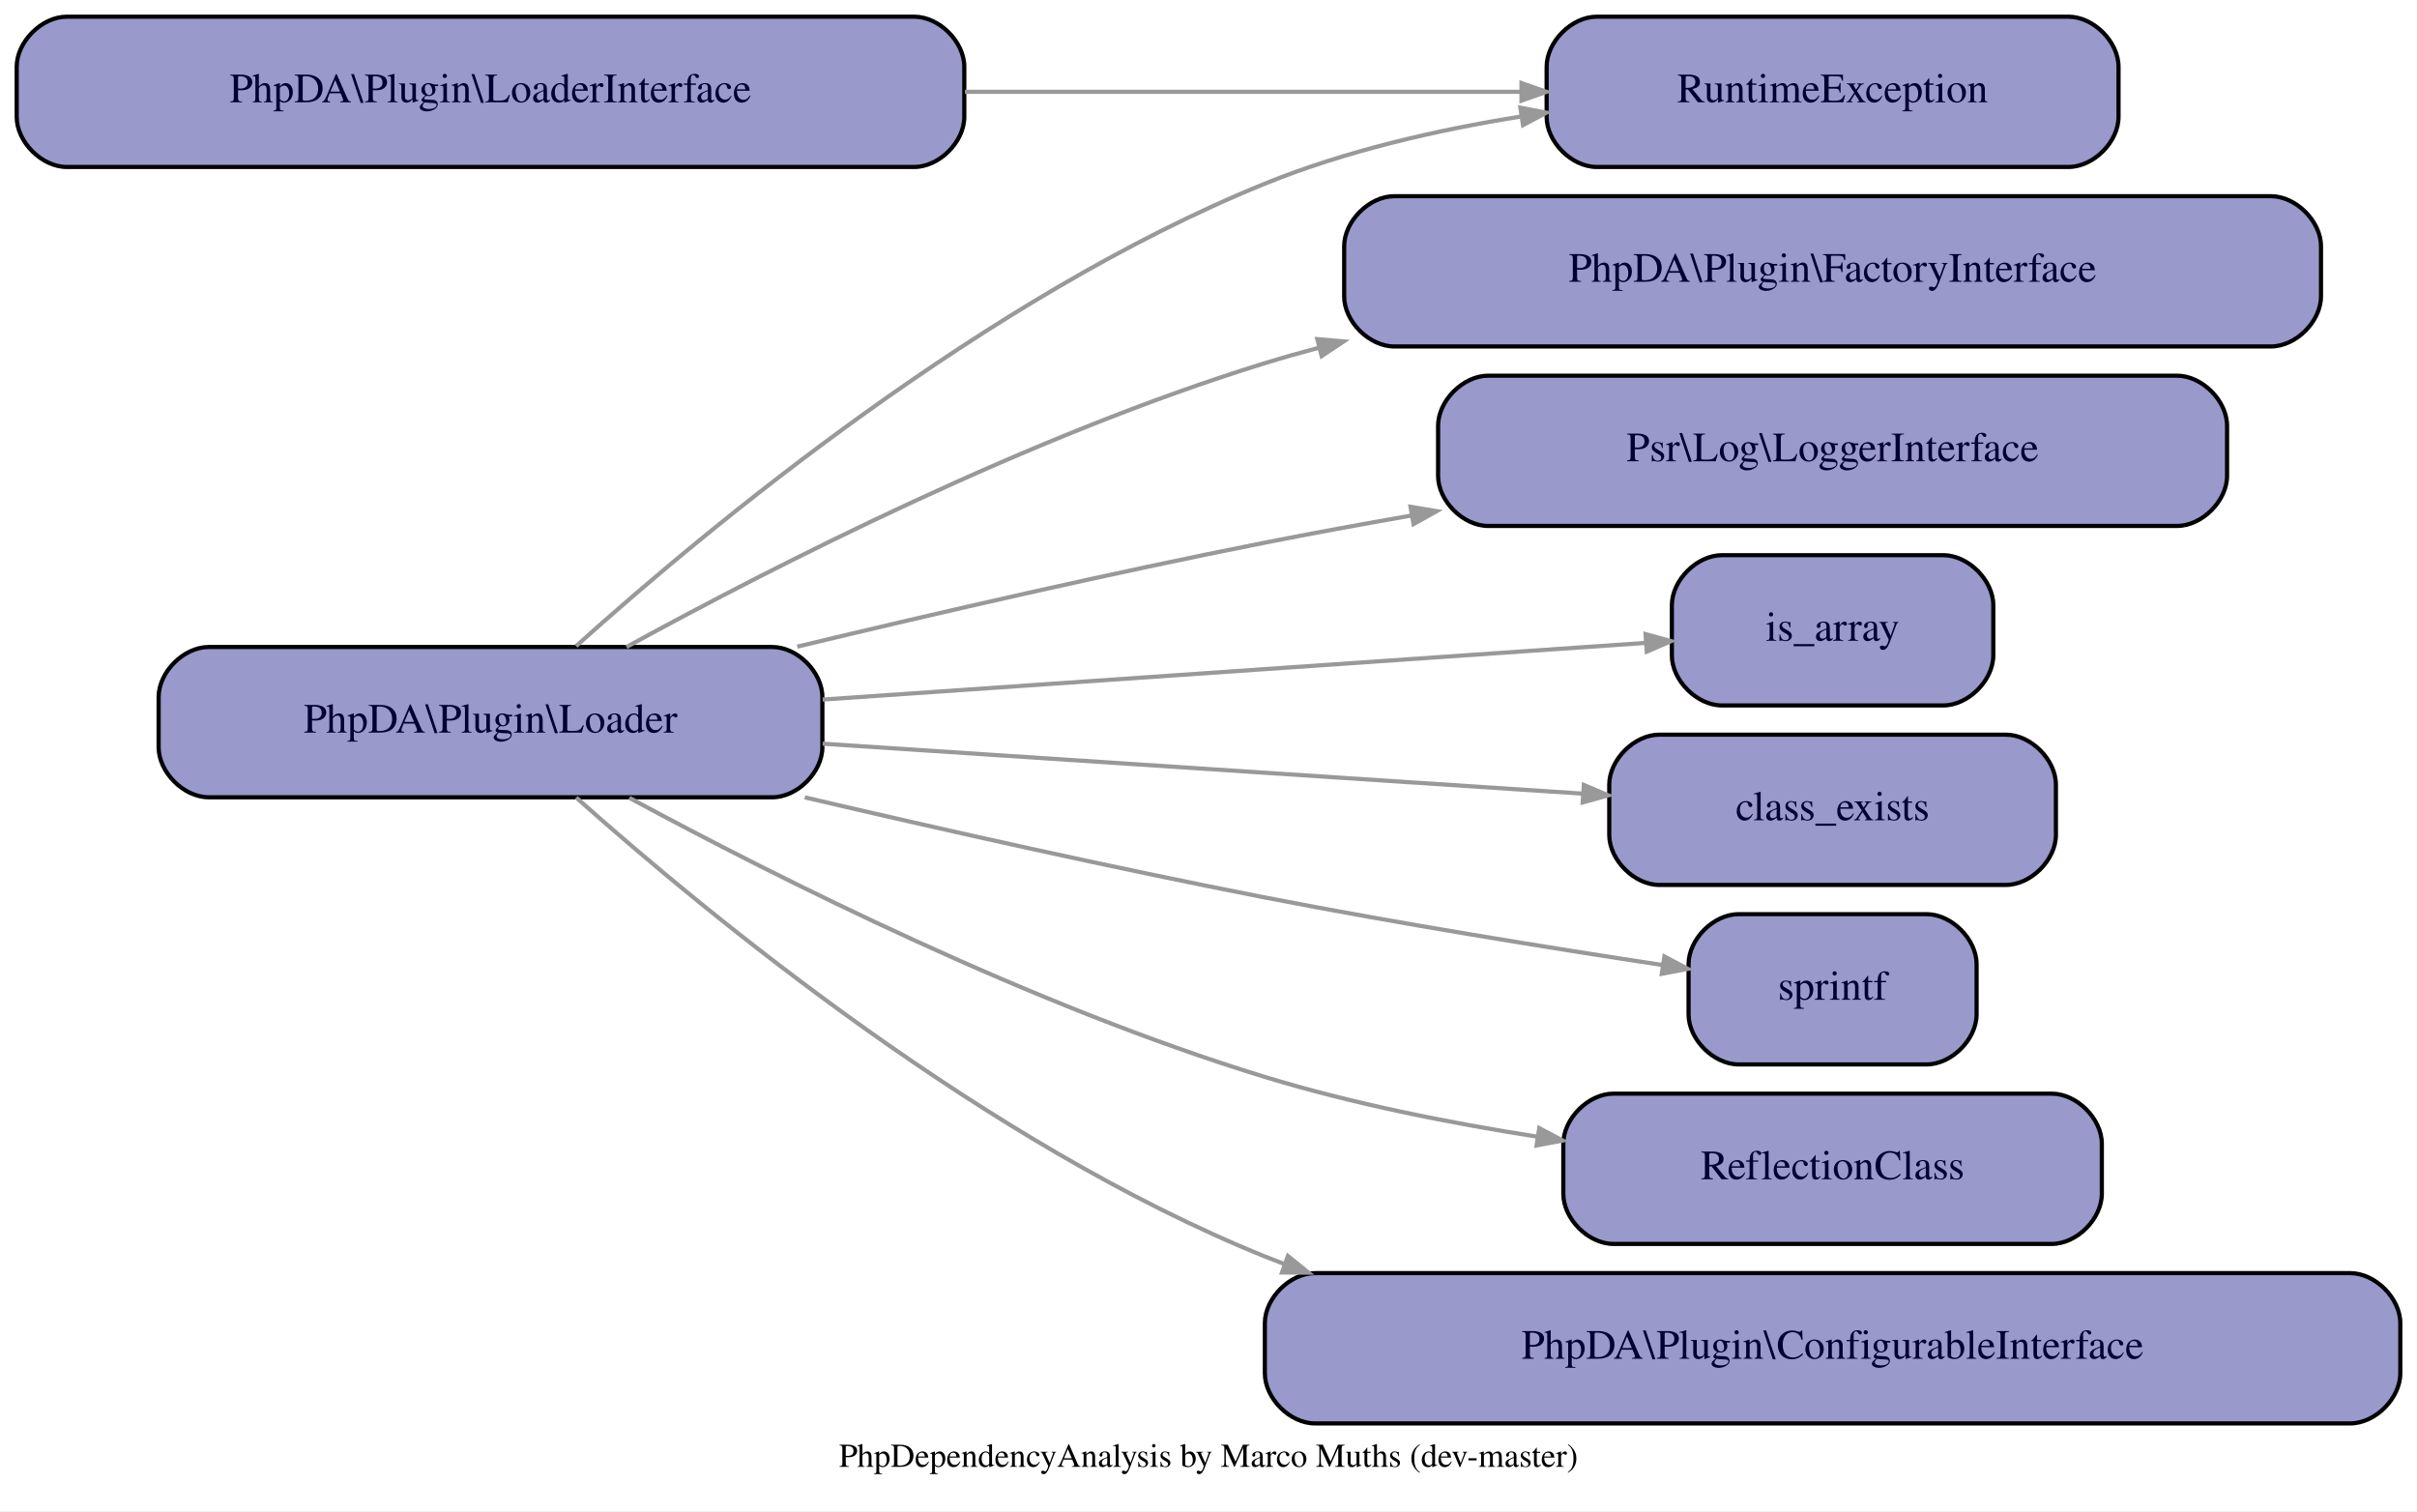
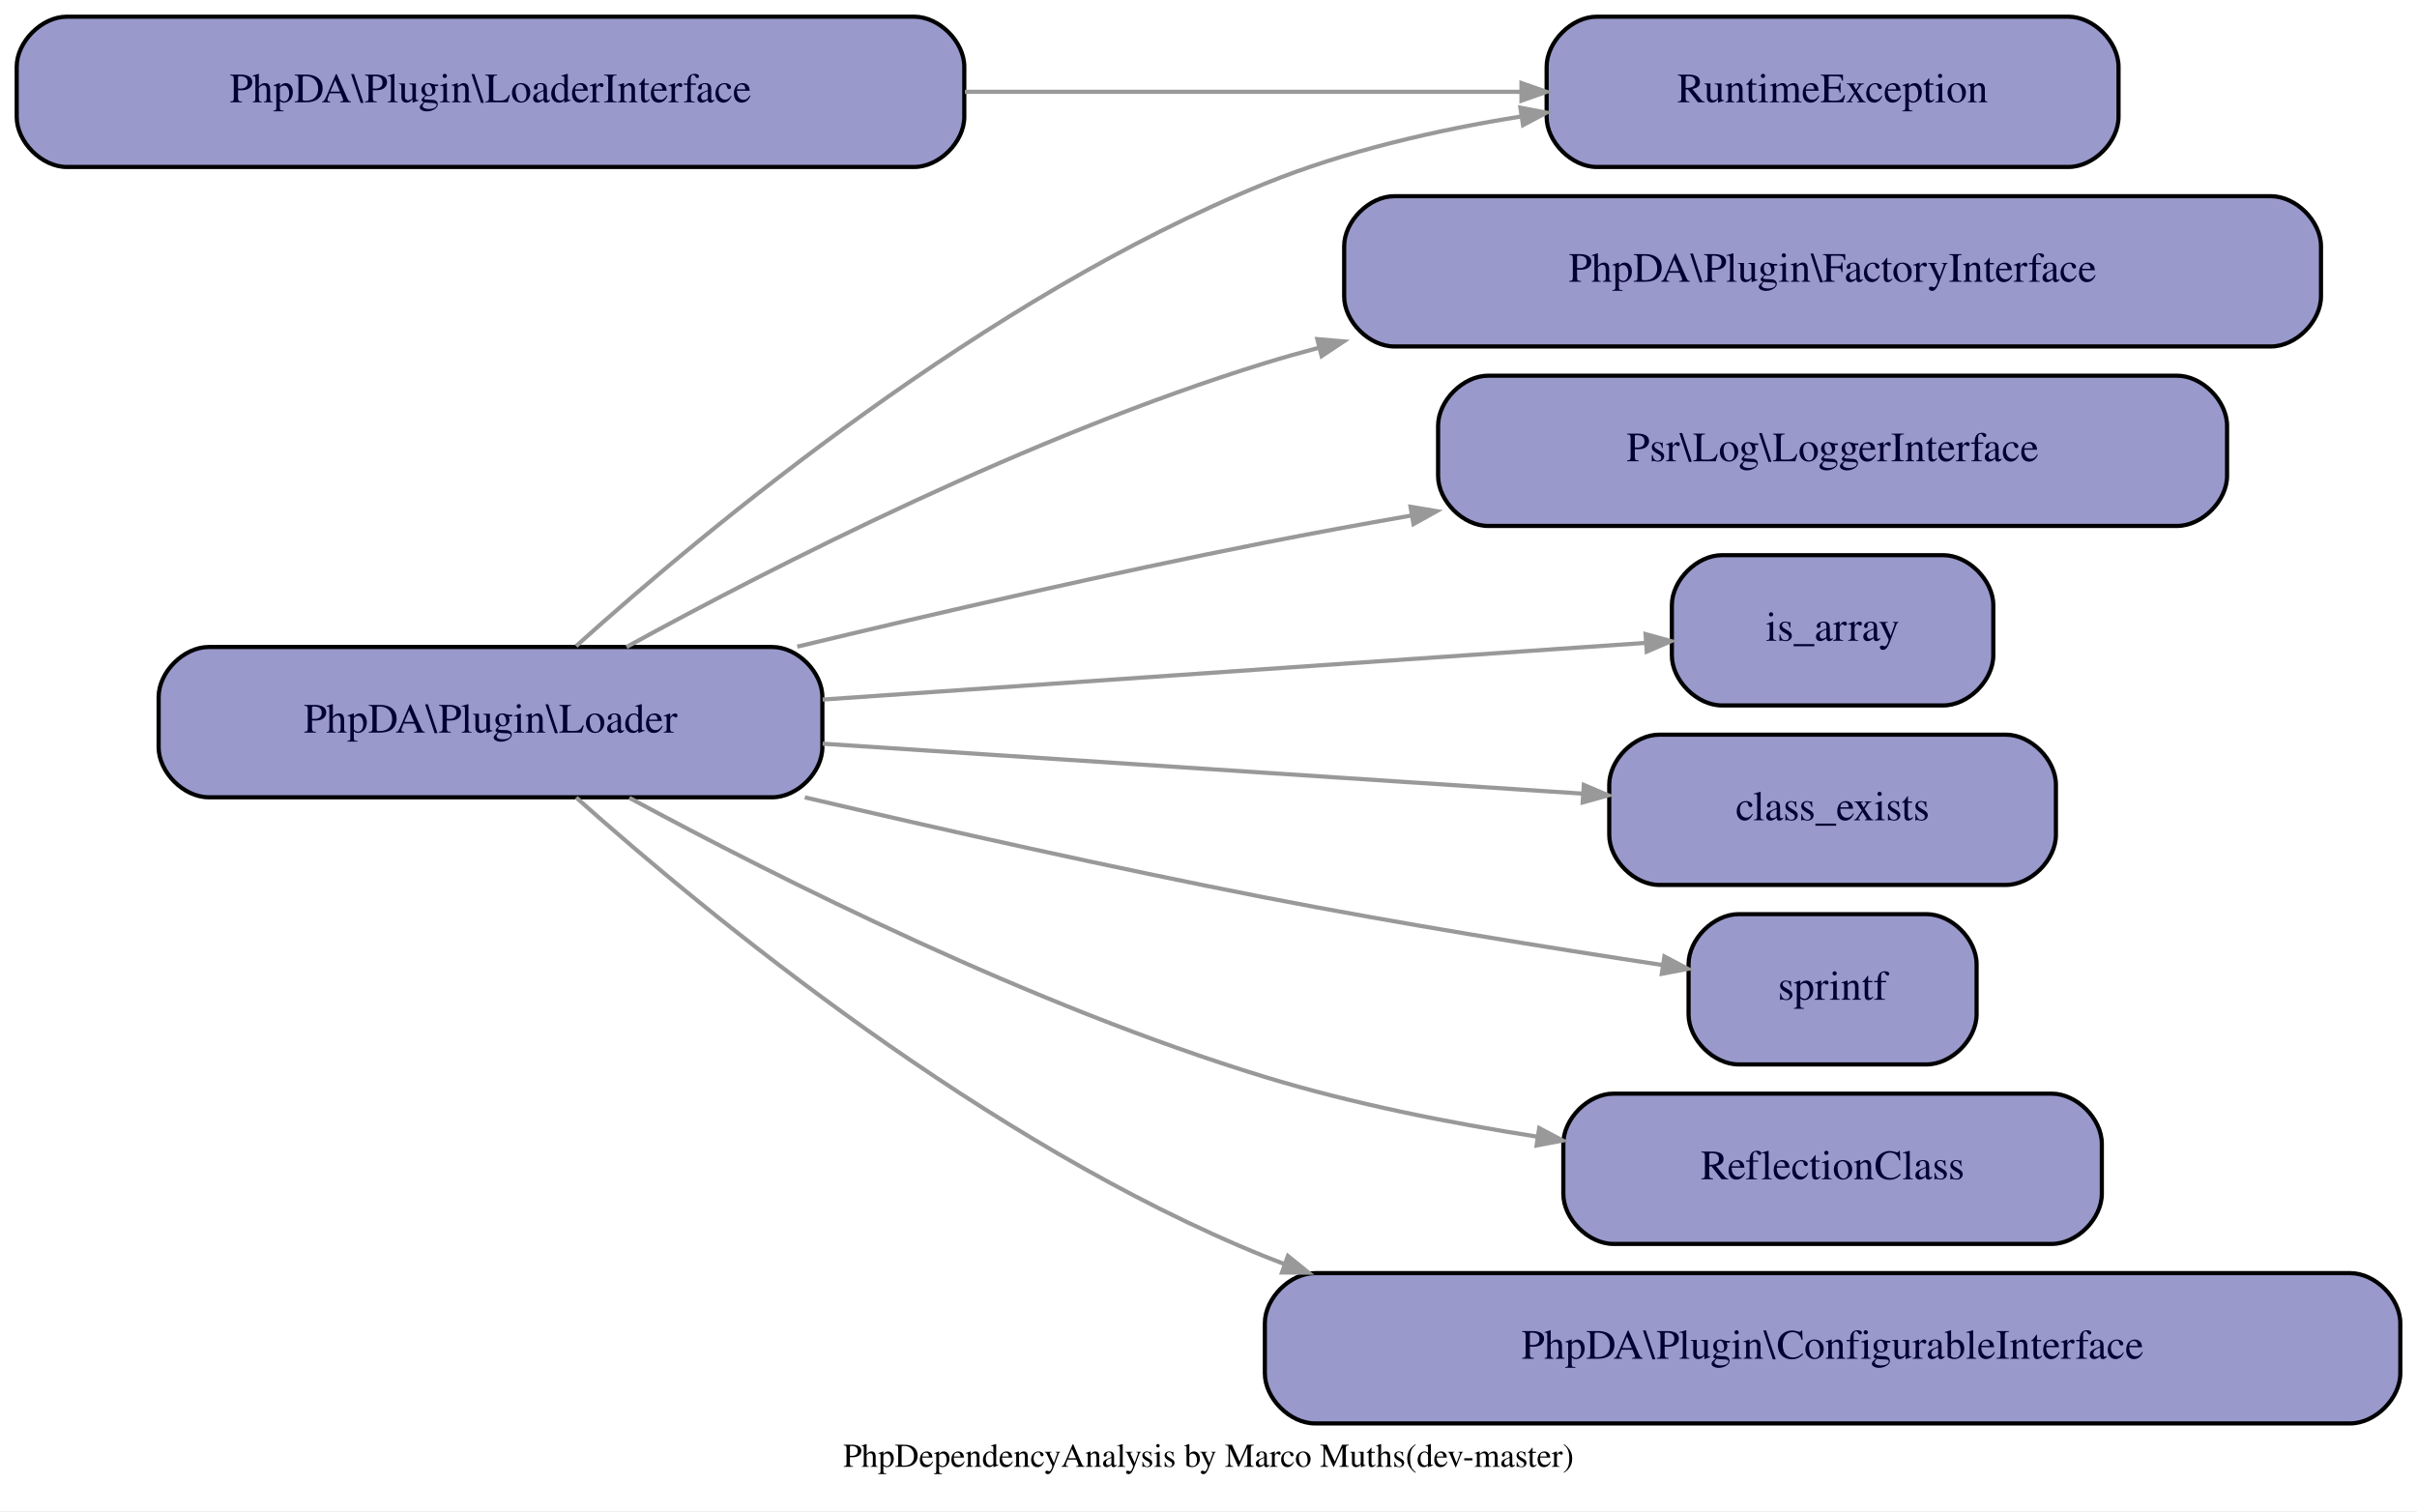
<svg xmlns="http://www.w3.org/2000/svg" width="579pt" height="362pt" viewBox="0.00 0.00 579.00 362.00">
  <g id="graph0" class="graph" transform="scale(1 1) rotate(0) translate(4 358)">
    <polygon fill="white" stroke="none" points="-4,4 -4,-358 575,-358 575,4 -4,4" />
-     <text text-anchor="middle" x="285.5" y="-6.6" font-family="Times,serif" font-size="8.00">PhpDependencyAnalysis by Marco Muths (dev-master)</text>
+     <text text-anchor="middle" x="285.5" y="-6.6" font-family="Times,serif" font-size="8.00">PhpDependencyAnalysis by Marco Muths(dev-master)</text>
    <g id="node1" class="node">
      <path fill="#9999cc" stroke="black" d="M215,-354C215,-354 12,-354 12,-354 6,-354 0,-348 0,-342 0,-342 0,-330 0,-330 0,-324 6,-318 12,-318 12,-318 215,-318 215,-318 221,-318 227,-324 227,-330 227,-330 227,-342 227,-342 227,-348 221,-354 215,-354" />
      <text text-anchor="middle" x="113.5" y="-333.5" font-family="Times,serif" font-size="10.00" fill="#000033">PhpDA\Plugin\LoaderInterface</text>
    </g>
    <g id="node2" class="node">
      <path fill="#9999cc" stroke="black" d="M491.5,-354C491.5,-354 378.5,-354 378.5,-354 372.5,-354 366.5,-348 366.5,-342 366.5,-342 366.5,-330 366.5,-330 366.5,-324 372.5,-318 378.5,-318 378.5,-318 491.5,-318 491.5,-318 497.5,-318 503.5,-324 503.5,-330 503.5,-330 503.5,-342 503.5,-342 503.5,-348 497.5,-354 491.5,-354" />
      <text text-anchor="middle" x="435" y="-333.5" font-family="Times,serif" font-size="10.00" fill="#000033">RuntimeException</text>
    </g>
    <g id="edge1" class="edge">
      <path fill="none" stroke="#999999" d="M227.144,-336C271.313,-336 320.758,-336 360.229,-336" />
      <polygon fill="#999999" stroke="#999999" points="360.476,-338.1 366.476,-336 360.476,-333.9 360.476,-338.1" />
    </g>
    <g id="node3" class="node">
      <path fill="#9999cc" stroke="black" d="M540,-311C540,-311 330,-311 330,-311 324,-311 318,-305 318,-299 318,-299 318,-287 318,-287 318,-281 324,-275 330,-275 330,-275 540,-275 540,-275 546,-275 552,-281 552,-287 552,-287 552,-299 552,-299 552,-305 546,-311 540,-311" />
      <text text-anchor="middle" x="435" y="-290.5" font-family="Times,serif" font-size="10.00" fill="#000033">PhpDA\Plugin\FactoryInterface</text>
    </g>
    <g id="node4" class="node">
      <path fill="#9999cc" stroke="black" d="M181,-203C181,-203 46,-203 46,-203 40,-203 34,-197 34,-191 34,-191 34,-179 34,-179 34,-173 40,-167 46,-167 46,-167 181,-167 181,-167 187,-167 193,-173 193,-179 193,-179 193,-191 193,-191 193,-197 187,-203 181,-203" />
      <text text-anchor="middle" x="113.5" y="-182.5" font-family="Times,serif" font-size="10.00" fill="#000033">PhpDA\Plugin\Loader</text>
    </g>
    <g id="edge6" class="edge">
      <path fill="none" stroke="#999999" d="M134.003,-203.216C165.85,-231.836 232.192,-286.861 299,-314 318.223,-321.809 340.051,-326.85 360.465,-330.103" />
      <polygon fill="#999999" stroke="#999999" points="360.218,-332.19 366.466,-331.015 360.849,-328.037 360.218,-332.19" />
    </g>
    <g id="edge3" class="edge">
      <path fill="none" stroke="#999999" d="M146.089,-203.01C182.003,-222.695 242.936,-253.727 299,-271 303.213,-272.298 307.524,-273.523 311.898,-274.68" />
      <polygon fill="#999999" stroke="#999999" points="311.564,-276.762 317.897,-276.214 312.605,-272.693 311.564,-276.762" />
    </g>
    <g id="node5" class="node">
      <path fill="#9999cc" stroke="black" d="M517.5,-268C517.5,-268 352.5,-268 352.5,-268 346.5,-268 340.5,-262 340.5,-256 340.5,-256 340.5,-244 340.5,-244 340.5,-238 346.5,-232 352.5,-232 352.5,-232 517.5,-232 517.5,-232 523.5,-232 529.5,-238 529.5,-244 529.5,-244 529.5,-256 529.5,-256 529.5,-262 523.5,-268 517.5,-268" />
      <text text-anchor="middle" x="435" y="-247.5" font-family="Times,serif" font-size="10.00" fill="#000033">Psr\Log\LoggerInterface</text>
    </g>
    <g id="edge2" class="edge">
      <path fill="none" stroke="#999999" d="M186.987,-203.086C220.896,-211.239 261.896,-220.662 299,-228 310.307,-230.236 322.18,-232.416 333.997,-234.479" />
      <polygon fill="#999999" stroke="#999999" points="333.899,-236.593 340.169,-235.547 334.615,-232.454 333.899,-236.593" />
    </g>
    <g id="node6" class="node">
      <path fill="#9999cc" stroke="black" d="M461.5,-225C461.5,-225 408.5,-225 408.5,-225 402.5,-225 396.5,-219 396.5,-213 396.5,-213 396.5,-201 396.5,-201 396.5,-195 402.5,-189 408.5,-189 408.5,-189 461.5,-189 461.5,-189 467.5,-189 473.5,-195 473.5,-201 473.5,-201 473.5,-213 473.5,-213 473.5,-219 467.5,-225 461.5,-225" />
      <text text-anchor="middle" x="435" y="-204.5" font-family="Times,serif" font-size="10.00" fill="#000033">is_array</text>
    </g>
    <g id="edge4" class="edge">
      <path fill="none" stroke="#999999" d="M193.068,-190.41C255.21,-194.689 339.675,-200.505 390.32,-203.992" />
      <polygon fill="#999999" stroke="#999999" points="390.195,-206.089 396.325,-204.406 390.483,-201.898 390.195,-206.089" />
    </g>
    <g id="node7" class="node">
      <path fill="#9999cc" stroke="black" d="M476.5,-182C476.5,-182 393.5,-182 393.5,-182 387.5,-182 381.5,-176 381.5,-170 381.5,-170 381.5,-158 381.5,-158 381.5,-152 387.5,-146 393.5,-146 393.5,-146 476.5,-146 476.5,-146 482.5,-146 488.5,-152 488.5,-158 488.5,-158 488.5,-170 488.5,-170 488.5,-176 482.5,-182 476.5,-182" />
      <text text-anchor="middle" x="435" y="-161.5" font-family="Times,serif" font-size="10.00" fill="#000033">class_exists</text>
    </g>
    <g id="edge5" class="edge">
      <path fill="none" stroke="#999999" d="M193.068,-179.836C249.351,-176.137 323.946,-171.234 375.14,-167.869" />
      <polygon fill="#999999" stroke="#999999" points="375.415,-169.955 381.264,-167.466 375.139,-165.764 375.415,-169.955" />
    </g>
    <g id="node8" class="node">
      <path fill="#9999cc" stroke="black" d="M457.5,-139C457.5,-139 412.5,-139 412.5,-139 406.5,-139 400.5,-133 400.5,-127 400.5,-127 400.5,-115 400.5,-115 400.5,-109 406.5,-103 412.5,-103 412.5,-103 457.5,-103 457.5,-103 463.5,-103 469.5,-109 469.5,-115 469.5,-115 469.5,-127 469.5,-127 469.5,-133 463.5,-139 457.5,-139" />
      <text text-anchor="middle" x="435" y="-118.5" font-family="Times,serif" font-size="10.00" fill="#000033">sprintf</text>
    </g>
    <g id="edge7" class="edge">
      <path fill="none" stroke="#999999" d="M188.786,-166.98C222.348,-159.125 262.566,-150.109 299,-143 330.961,-136.764 367.417,-130.896 394.382,-126.792" />
      <polygon fill="#999999" stroke="#999999" points="394.713,-128.866 400.332,-125.891 394.085,-124.713 394.713,-128.866" />
    </g>
    <g id="node9" class="node">
      <path fill="#9999cc" stroke="black" d="M487.5,-96C487.5,-96 382.5,-96 382.5,-96 376.5,-96 370.5,-90 370.5,-84 370.5,-84 370.5,-72 370.5,-72 370.5,-66 376.5,-60 382.5,-60 382.5,-60 487.5,-60 487.5,-60 493.5,-60 499.5,-66 499.5,-72 499.5,-72 499.5,-84 499.5,-84 499.5,-90 493.5,-96 487.5,-96" />
      <text text-anchor="middle" x="435" y="-75.5" font-family="Times,serif" font-size="10.00" fill="#000033">ReflectionClass</text>
    </g>
    <g id="edge8" class="edge">
      <path fill="none" stroke="#999999" d="M146.77,-166.862C182.792,-147.403 243.351,-117.009 299,-100 319.862,-93.624 343.135,-88.991 364.403,-85.671" />
      <polygon fill="#999999" stroke="#999999" points="364.727,-87.746 370.344,-84.769 364.097,-83.593 364.727,-87.746" />
    </g>
    <g id="node10" class="node">
      <path fill="#9999cc" stroke="black" d="M559,-53C559,-53 311,-53 311,-53 305,-53 299,-47 299,-41 299,-41 299,-29 299,-29 299,-23 305,-17 311,-17 311,-17 559,-17 559,-17 565,-17 571,-23 571,-29 571,-29 571,-41 571,-41 571,-47 565,-53 559,-53" />
      <text text-anchor="middle" x="435" y="-32.5" font-family="Times,serif" font-size="10.00" fill="#000033">PhpDA\Plugin\ConfigurableInterface</text>
    </g>
    <g id="edge9" class="edge">
      <path fill="none" stroke="#999999" d="M134.031,-166.929C165.917,-138.538 232.312,-83.949 299,-57 300.493,-56.397 302.002,-55.81 303.524,-55.239" />
      <polygon fill="#999999" stroke="#999999" points="304.518,-57.114 309.46,-53.117 303.104,-53.159 304.518,-57.114" />
    </g>
  </g>
</svg>
